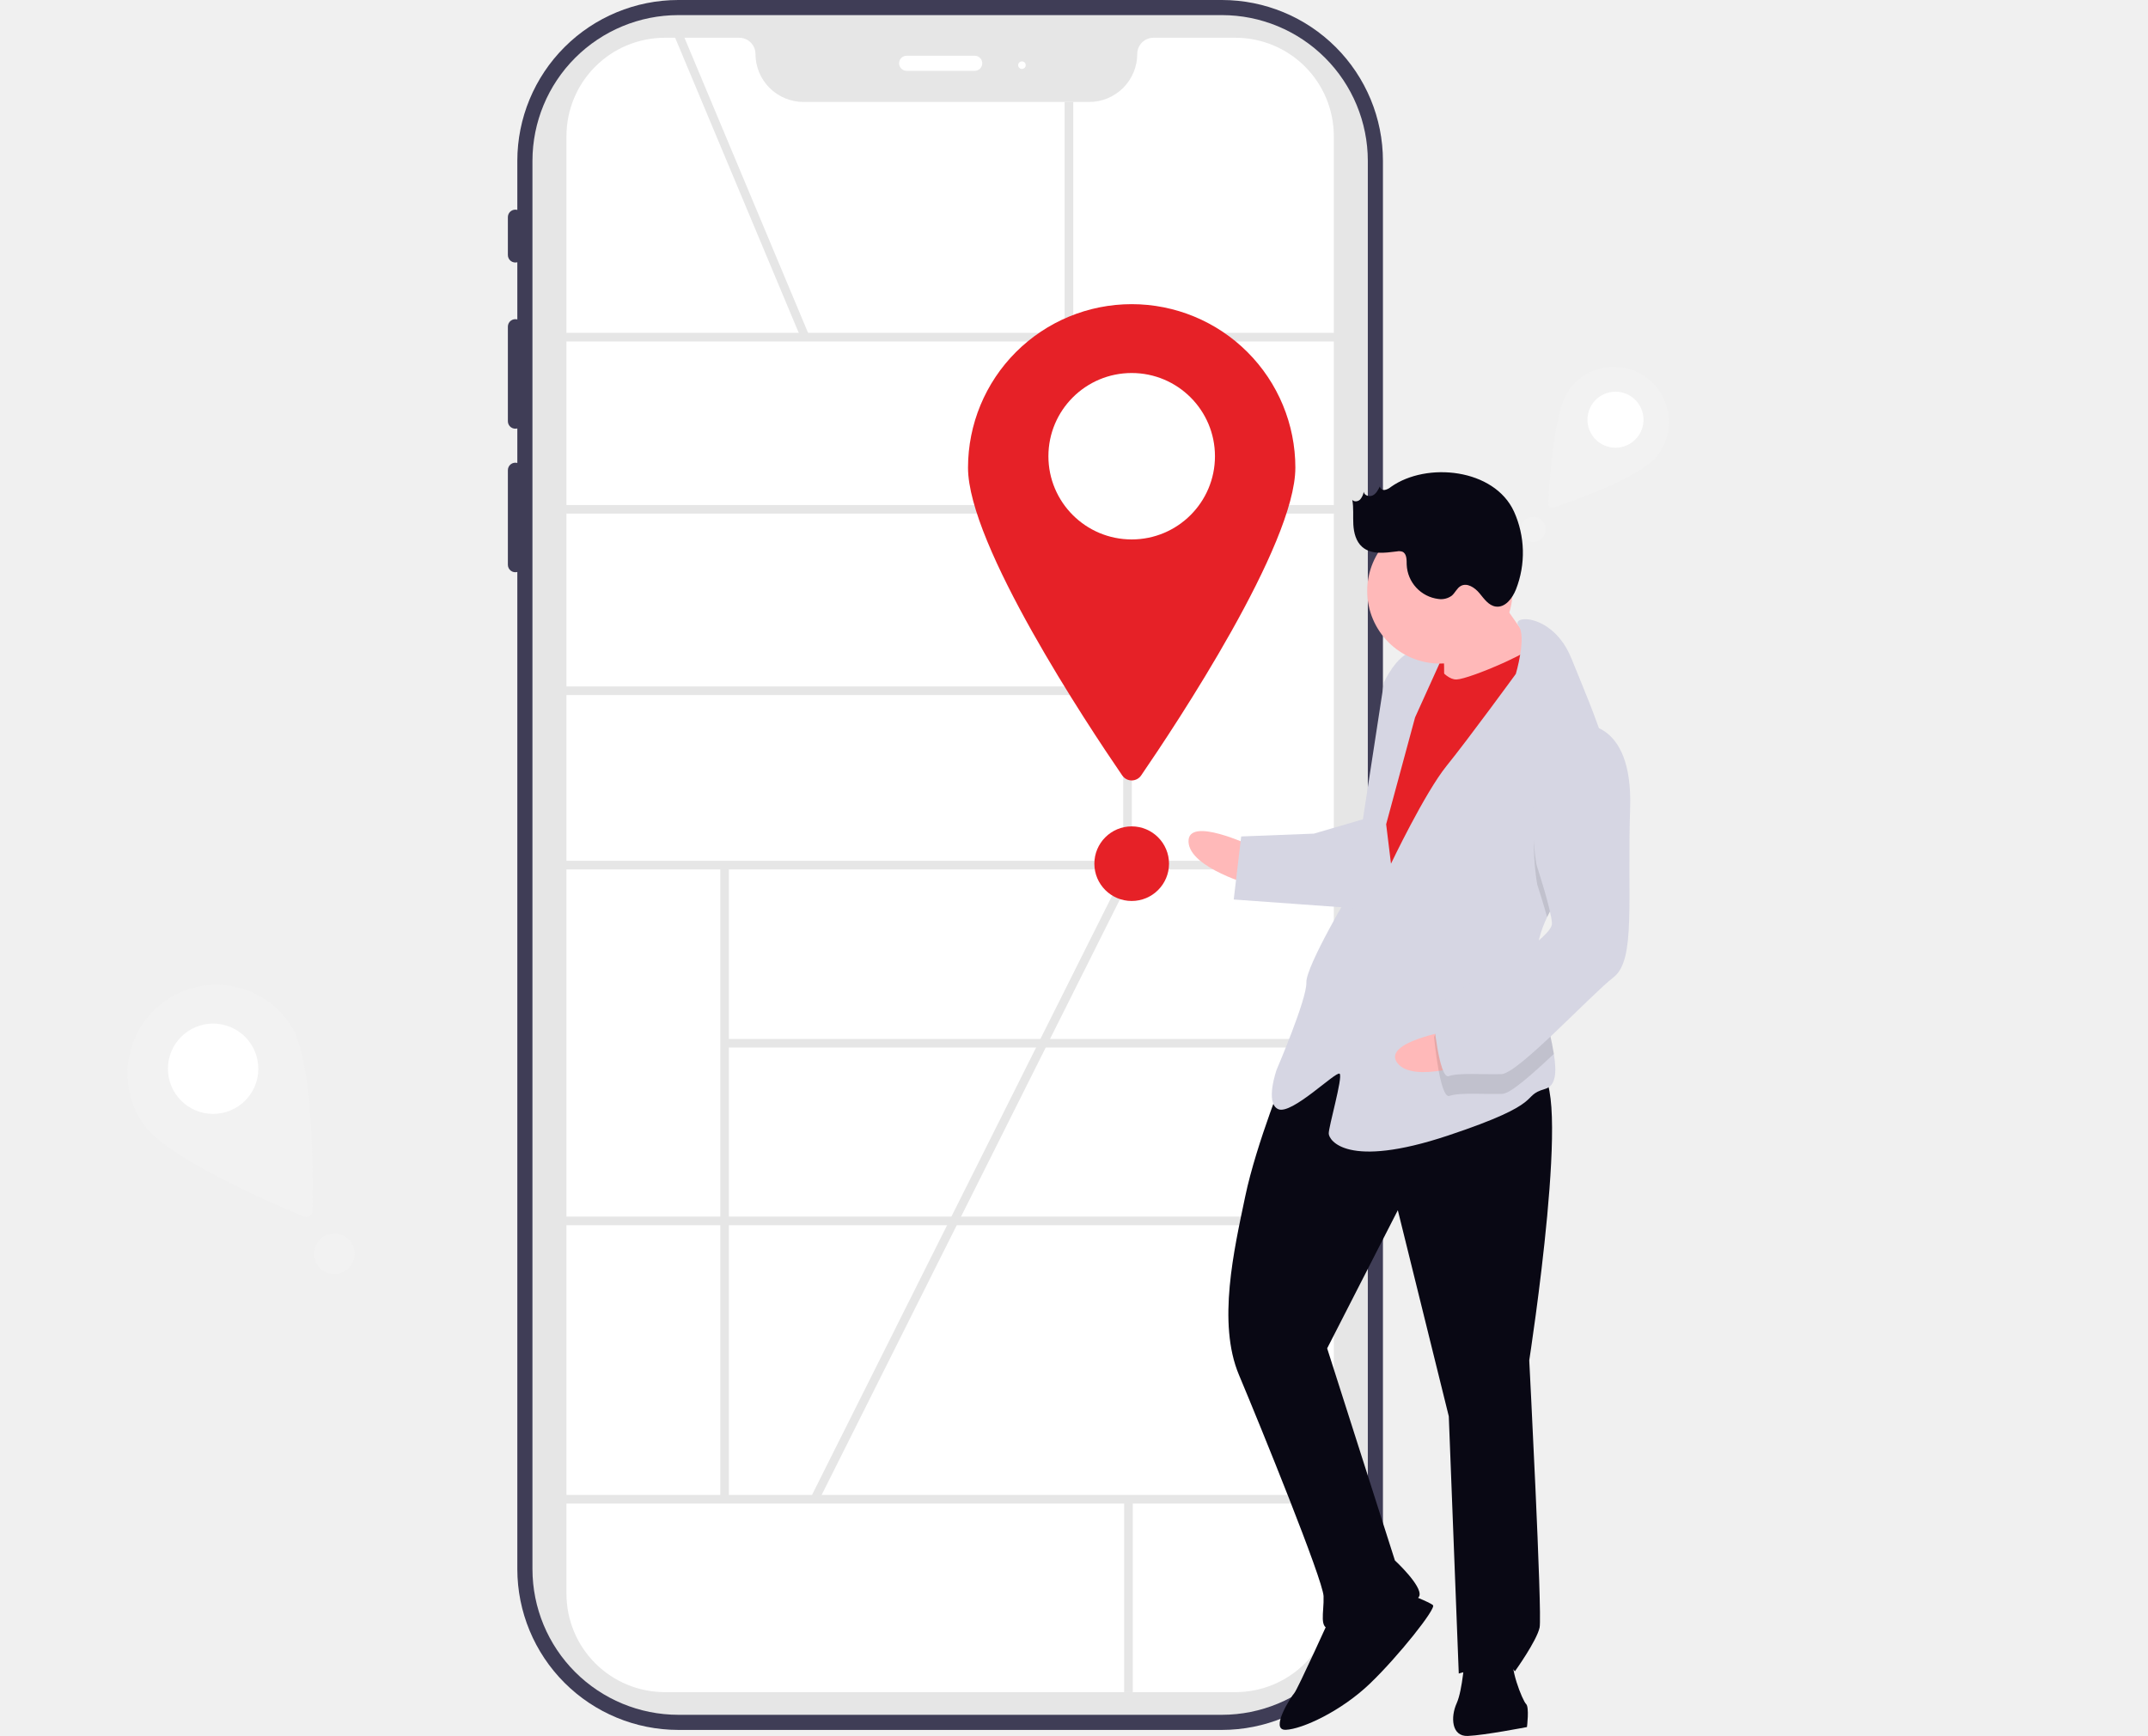
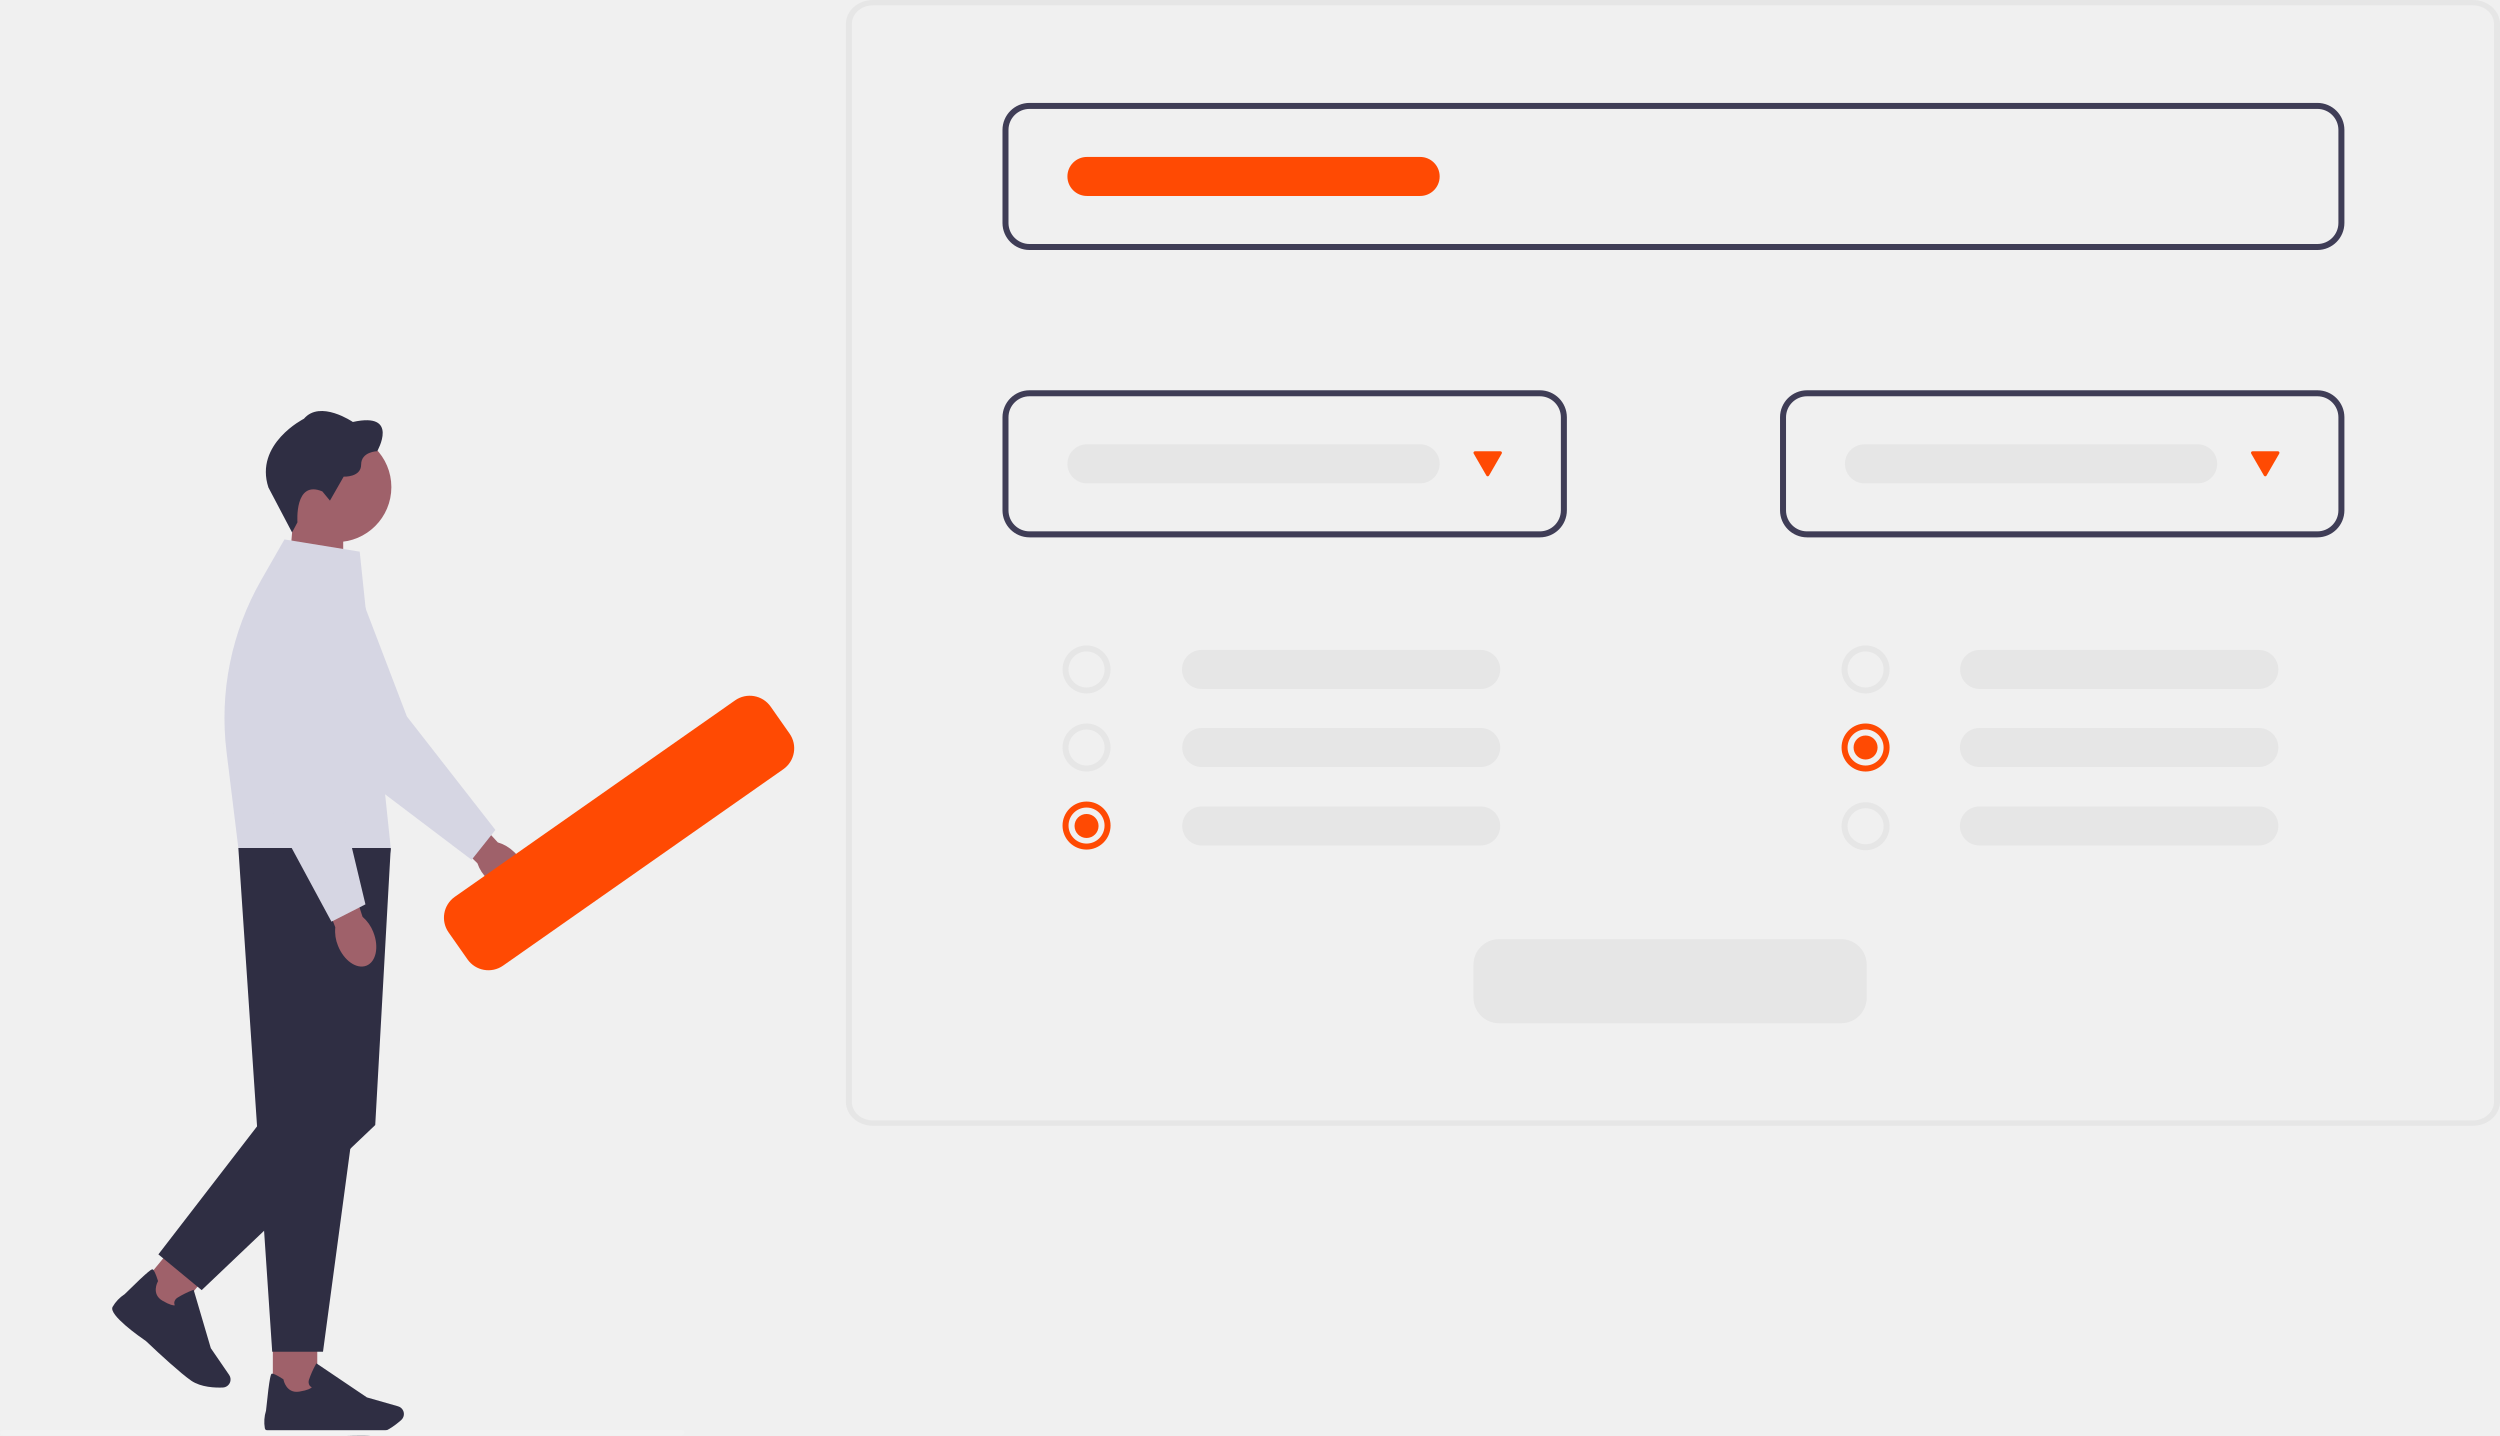
- <svg xmlns="http://www.w3.org/2000/svg" width="334" height="270" viewBox="0 0 334 270" fill="none">
-   <g clip-path="url(#clip0_306_8195)">
-     <path d="M190.018 0H105.46C98.827 0.007 92.467 2.644 87.776 7.333C83.086 12.021 80.448 18.377 80.44 25.008V32.647C80.267 32.599 80.084 32.592 79.908 32.627C79.731 32.662 79.565 32.737 79.422 32.847C79.28 32.957 79.165 33.099 79.087 33.261C79.008 33.422 78.969 33.6 78.971 33.78V39.655C78.969 39.835 79.008 40.013 79.087 40.175C79.165 40.337 79.28 40.478 79.423 40.588C79.565 40.698 79.731 40.773 79.908 40.808C80.085 40.843 80.267 40.836 80.44 40.788V49.682C80.267 49.635 80.084 49.628 79.908 49.663C79.731 49.697 79.565 49.773 79.422 49.883C79.28 49.992 79.165 50.134 79.087 50.296C79.008 50.458 78.969 50.636 78.971 50.816V65.503C78.969 65.683 79.008 65.861 79.087 66.022C79.165 66.184 79.28 66.326 79.422 66.436C79.565 66.546 79.731 66.621 79.908 66.656C80.084 66.691 80.267 66.684 80.44 66.636V72.006C80.267 71.958 80.084 71.952 79.908 71.986C79.731 72.021 79.565 72.096 79.422 72.206C79.28 72.316 79.165 72.458 79.087 72.62C79.008 72.782 78.969 72.96 78.971 73.14V87.826C78.969 88.006 79.008 88.184 79.087 88.346C79.165 88.508 79.28 88.65 79.422 88.76C79.565 88.87 79.731 88.945 79.908 88.98C80.084 89.014 80.267 89.007 80.44 88.96V244.053C80.448 250.683 83.086 257.04 87.776 261.728C92.467 266.416 98.827 269.053 105.46 269.06H190.018C196.652 269.053 203.011 266.416 207.702 261.728C212.393 257.04 215.031 250.683 215.038 244.053V25.008C215.031 18.377 212.393 12.021 207.702 7.333C203.011 2.644 196.652 0.007 190.018 0ZM209.747 244.053C209.742 249.281 207.661 254.293 203.962 257.99C200.264 261.687 195.249 263.767 190.018 263.772H105.46C100.229 263.767 95.215 261.687 91.516 257.99C87.817 254.293 85.737 249.281 85.731 244.053V25.008C85.737 19.779 87.817 14.767 91.516 11.07C95.215 7.373 100.229 5.294 105.46 5.288H190.018C195.249 5.294 200.264 7.373 203.962 11.07C207.661 14.767 209.742 19.779 209.747 25.008V244.053Z" fill="#3F3D56" />
-     <path d="M190.019 266.709H105.461C99.451 266.703 93.689 264.314 89.439 260.066C85.19 255.819 82.799 250.059 82.793 244.052V25.006C82.799 19 85.19 13.24 89.439 8.993C93.689 4.745 99.451 2.356 105.461 2.35H190.019C196.029 2.356 201.791 4.745 206.04 8.993C210.29 13.24 212.68 19 212.687 25.006V244.052C212.68 250.059 210.29 255.819 206.04 260.066C201.791 264.314 196.029 266.703 190.019 266.709Z" fill="#E6E6E6" />
-     <path d="M192.109 263.185H103.372C99.318 263.181 95.432 261.569 92.565 258.704C89.699 255.839 88.086 251.954 88.082 247.903V21.154C88.086 17.102 89.698 13.217 92.565 10.352C95.431 7.487 99.318 5.875 103.372 5.871H114.944C115.614 5.872 116.257 6.138 116.73 6.612C117.204 7.085 117.471 7.727 117.471 8.397C117.474 10.375 118.261 12.271 119.66 13.67C121.06 15.069 122.957 15.856 124.936 15.858H169.369C171.348 15.856 173.246 15.069 174.645 13.67C176.045 12.271 176.832 10.375 176.834 8.397C176.835 7.727 177.101 7.085 177.575 6.612C178.049 6.138 178.691 5.872 179.361 5.871H192.109C196.163 5.875 200.049 7.487 202.916 10.352C205.782 13.217 207.395 17.102 207.399 21.154V247.903C207.395 251.954 205.782 255.839 202.916 258.704C200.049 261.569 196.163 263.181 192.109 263.185Z" fill="white" />
-     <path d="M151.56 11.016H140.98C140.668 11.016 140.369 10.892 140.149 10.672C139.929 10.451 139.805 10.153 139.805 9.841C139.805 9.529 139.929 9.23 140.149 9.01C140.369 8.79 140.668 8.666 140.98 8.666H151.56C151.871 8.666 152.17 8.79 152.391 9.01C152.611 9.23 152.735 9.529 152.735 9.841C152.735 10.153 152.611 10.451 152.391 10.672C152.17 10.892 151.871 11.016 151.56 11.016H151.56Z" fill="white" />
-     <path d="M158.906 10.722C159.231 10.722 159.494 10.459 159.494 10.134C159.494 9.81 159.231 9.547 158.906 9.547C158.581 9.547 158.318 9.81 158.318 10.134C158.318 10.459 158.581 10.722 158.906 10.722Z" fill="white" />
-     <path d="M210.255 51.768H85.107V53.106H210.255V51.768Z" fill="#E6E6E6" />
-     <path d="M210.255 78.545H85.107V79.884H210.255V78.545Z" fill="#E6E6E6" />
-     <path d="M210.255 133.885H85.107V135.224H210.255V133.885Z" fill="#E6E6E6" />
-     <path d="M210.255 189.223H85.107V190.562H210.255V189.223Z" fill="#E6E6E6" />
-     <path d="M210.255 232.512H85.107V233.851H210.255V232.512Z" fill="#E6E6E6" />
-     <path d="M175.992 52.438H174.652V134.553H175.992V52.438Z" fill="#E6E6E6" />
-     <path d="M113.342 134.529H112.002V233.181H113.342V134.529Z" fill="#E6E6E6" />
-     <path d="M207.396 161.59H112.672V162.929H207.396V161.59Z" fill="#E6E6E6" />
-     <path d="M176.136 233.182H174.797V263.184H176.136V233.182Z" fill="#E6E6E6" />
-     <path d="M175.1 106.764H87.859V108.103H175.1V106.764Z" fill="#E6E6E6" />
-     <path d="M106.079 5.028L104.844 5.545L124.586 52.696L125.821 52.179L106.079 5.028Z" fill="#E6E6E6" />
-     <path d="M166.881 15.861H165.541V52.438H166.881V15.861Z" fill="#E6E6E6" />
-     <path d="M201.419 72.745C201.419 84.741 182.864 112.694 177.44 120.607C177.277 120.846 177.057 121.041 176.801 121.176C176.544 121.311 176.259 121.382 175.969 121.382C175.68 121.382 175.394 121.311 175.138 121.176C174.882 121.041 174.662 120.846 174.499 120.607C169.076 112.694 150.52 84.741 150.52 72.745C150.52 65.998 153.201 59.528 157.974 54.757C162.747 49.987 169.22 47.307 175.97 47.307C182.72 47.307 189.193 49.987 193.966 54.757C198.739 59.528 201.421 65.998 201.421 72.745H201.419Z" fill="#E62127" />
-     <path d="M175.97 83.9C183.121 83.9 188.919 78.106 188.919 70.958C188.919 63.81 183.121 58.016 175.97 58.016C168.819 58.016 163.021 63.81 163.021 70.958C163.021 78.106 168.819 83.9 175.97 83.9Z" fill="white" />
-     <path d="M175.121 134.937L126.084 232.865L127.282 233.464L176.319 135.536L175.121 134.937Z" fill="#E6E6E6" />
-     <path d="M175.97 140.132C179.176 140.132 181.775 137.535 181.775 134.331C181.775 131.127 179.176 128.529 175.97 128.529C172.765 128.529 170.166 131.127 170.166 134.331C170.166 137.535 172.765 140.132 175.97 140.132Z" fill="#E62127" />
-     <path d="M257.687 70.897C255.263 74.126 244.619 77.905 241.56 78.94C241.468 78.971 241.369 78.98 241.273 78.964C241.177 78.949 241.086 78.91 241.007 78.852C240.929 78.793 240.867 78.717 240.825 78.628C240.783 78.54 240.764 78.443 240.768 78.346C240.907 75.121 241.561 63.85 243.985 60.621C244.651 59.697 245.494 58.915 246.466 58.32C247.437 57.726 248.518 57.331 249.644 57.159C250.77 56.987 251.919 57.041 253.024 57.318C254.129 57.596 255.167 58.09 256.079 58.774C256.99 59.457 257.756 60.315 258.331 61.298C258.907 62.281 259.28 63.368 259.43 64.497C259.58 65.626 259.503 66.773 259.203 67.872C258.904 68.97 258.389 69.998 257.687 70.895L257.687 70.897Z" fill="#F2F2F2" />
-     <path d="M251.198 69.633C253.604 69.633 255.555 67.683 255.555 65.278C255.555 62.872 253.604 60.922 251.198 60.922C248.791 60.922 246.84 62.872 246.84 65.278C246.84 67.683 248.791 69.633 251.198 69.633Z" fill="white" />
-     <path d="M238.391 84.29C239.47 84.29 240.344 83.416 240.344 82.337C240.344 81.259 239.47 80.385 238.391 80.385C237.312 80.385 236.438 81.259 236.438 82.337C236.438 83.416 237.312 84.29 238.391 84.29Z" fill="#F2F2F2" />
-     <path d="M45.229 159.474C48.796 164.922 48.682 183.127 48.573 188.332C48.57 188.489 48.528 188.643 48.452 188.78C48.376 188.918 48.267 189.035 48.135 189.121C48.004 189.207 47.853 189.26 47.696 189.275C47.54 189.29 47.382 189.266 47.236 189.206C42.42 187.224 25.683 180.043 22.115 174.596C21.11 173.079 20.414 171.379 20.068 169.592C19.722 167.806 19.733 165.969 20.1 164.186C20.467 162.404 21.183 160.712 22.206 159.207C23.23 157.703 24.541 156.415 26.064 155.418C27.587 154.422 29.293 153.736 31.082 153.401C32.871 153.065 34.709 153.087 36.49 153.464C38.271 153.841 39.96 154.566 41.459 155.597C42.959 156.629 44.24 157.947 45.228 159.475L45.229 159.474Z" fill="#F2F2F2" />
-     <path d="M33.141 173.249C37.022 173.249 40.168 170.104 40.168 166.225C40.168 162.346 37.022 159.201 33.141 159.201C29.259 159.201 26.113 162.346 26.113 166.225C26.113 170.104 29.259 173.249 33.141 173.249Z" fill="white" />
-     <path d="M51.986 198.149C53.726 198.149 55.136 196.739 55.136 195C55.136 193.261 53.726 191.852 51.986 191.852C50.246 191.852 48.836 193.261 48.836 195C48.836 196.739 50.246 198.149 51.986 198.149Z" fill="#F2F2F2" />
-     <path d="M227.007 99.241L219.822 99.519L220.181 108.752L227.365 108.474L227.007 99.241Z" fill="#E62127" />
-     <path d="M194.597 131.575C194.597 131.575 184.647 126.824 184.807 130.928C184.966 135.031 194.836 137.731 194.836 137.731L194.597 131.575Z" fill="#FFB9B9" />
-     <path d="M200.056 166.295C200.056 166.295 195.362 177.778 193.628 186.065C191.894 194.351 189.252 205.755 192.65 213.843C196.047 221.93 205.707 245.7 205.806 248.264C205.906 250.829 204.979 253.434 207.032 253.354C209.084 253.274 220.255 249.759 220.709 248.2C221.162 246.642 216.898 242.697 216.898 242.697L206.365 209.715L217.353 188.227L225.278 220.283L226.829 260.291C226.829 260.291 234.447 257.941 235.553 259.953C235.553 259.953 238.966 255.197 239.4 253.126C239.833 251.054 237.788 211.578 237.788 211.578C237.788 211.578 244.78 166.615 239.135 166.834C233.49 167.053 211.381 153.526 200.056 166.295Z" fill="#090814" />
-     <path d="M206.951 251.303C206.951 251.303 201.744 262.805 201.251 263.339C200.757 263.873 197.364 269.14 199.93 269.041C202.496 268.941 208.554 266.138 213.014 261.856C217.474 257.573 223.353 250.153 222.82 249.66C222.287 249.167 218.635 247.768 218.635 247.768L206.951 251.303Z" fill="#090814" />
-     <path d="M227.757 257.688C227.757 257.688 227.443 262.837 226.497 264.928C225.55 267.02 225.669 270.098 228.235 269.998C230.801 269.898 237.433 268.614 237.433 268.614C237.433 268.614 237.826 265.517 237.293 265.024C236.76 264.531 234.489 258.968 235.455 257.39C236.422 255.811 227.757 257.688 227.757 257.688Z" fill="#090814" />
-     <path d="M231.552 90.588C231.552 90.588 237.022 99.109 239.155 101.081C241.287 103.053 235.288 107.395 235.288 107.395L224.551 108.839C224.551 108.839 224.686 99.073 224.133 98.068C223.58 97.062 231.552 90.588 231.552 90.588Z" fill="#FFB9B9" />
-     <path d="M222.221 101.738C222.221 101.738 224.433 105.762 226.486 105.683C228.538 105.603 239.157 101.082 239.61 99.523C240.063 97.964 243.127 110.688 243.127 110.688L217.146 156.387L210.809 152.009L213.88 125.178L216.401 110.696L222.221 101.738Z" fill="#E62127" />
-     <path d="M240.567 142.637C239.531 144.804 238.884 147.063 238.973 149.377C238.977 149.479 238.981 149.582 238.99 149.684C239.236 154.431 240.986 159.922 241.614 163.915C242.069 166.779 241.939 168.87 240.262 169.361C236.197 170.546 240.855 171.393 225.126 176.625C209.396 181.858 206.651 177.341 206.611 176.316C206.571 175.29 208.839 167.495 208.306 167.003C207.773 166.512 200.847 173.457 198.754 172.511C196.661 171.564 198.515 166.355 198.515 166.355C198.515 166.355 203.229 155.385 203.13 152.82C203.03 150.255 210.271 138.16 210.271 138.16L215.196 106.12C215.196 106.12 217.09 101.937 219.635 101.324C222.181 100.712 224.294 102.171 224.294 102.171L220.034 111.583L215.538 128.197L216.29 134.332C216.29 134.332 221.517 123.342 224.95 119.099C228.383 114.857 235.703 104.812 235.703 104.812C235.703 104.812 237.412 99.049 236.123 97.327C234.833 95.6 241.504 95.341 244.349 102.423C245.856 106.176 248.304 111.773 249.837 116.984C251.204 121.601 251.849 125.916 250.495 128.383C248.425 132.151 243.22 137.104 240.567 142.637Z" fill="#D6D6E3" />
-     <path opacity="0.1" d="M250.493 128.381C248.424 132.15 243.219 137.105 240.566 142.636C239.873 140.141 239.028 137.558 239.028 137.558C239.028 137.558 235.785 120.218 245.376 115.737C246.966 115.583 248.555 116.027 249.834 116.982C251.201 121.599 251.846 125.914 250.493 128.381Z" fill="black" />
-     <path d="M212.419 127.289L204.287 129.659L192.997 130.096L191.836 139.902L210.391 141.237C210.391 141.237 215.023 128.215 212.419 127.289Z" fill="#D6D6E3" />
-     <path d="M225.678 160.258C225.678 160.258 214.8 162.062 217.283 165.334C219.765 168.606 229.402 165.166 229.402 165.166L225.678 160.258Z" fill="#FFB9B9" />
-     <path opacity="0.1" d="M238.991 149.682C239.237 154.429 240.986 159.919 241.614 163.912C238.149 167.19 234.854 170.083 233.612 170.13C231.046 170.229 226.92 169.875 225.401 170.448C223.882 171.021 222.99 161.295 222.99 161.295C222.99 161.295 223.897 158.177 227.943 156.481C230.673 155.333 235.908 152.217 238.991 149.682Z" fill="black" />
-     <path d="M245.259 112.66C245.259 112.66 253.943 111.295 253.474 125.698C253.005 140.1 254.389 149.292 250.897 151.998C247.404 154.703 236.059 166.957 233.493 167.056C230.926 167.155 226.801 166.802 225.282 167.374C223.763 167.947 222.871 158.221 222.871 158.221C222.871 158.221 223.778 155.103 227.824 153.407C231.869 151.71 241.4 145.688 241.321 143.637C241.243 141.585 238.911 134.483 238.911 134.483C238.911 134.483 235.667 117.141 245.259 112.66Z" fill="#D6D6E3" />
-     <path d="M223.894 103.205C230.134 103.205 235.192 98.149 235.192 91.912C235.192 85.675 230.134 80.619 223.894 80.619C217.654 80.619 212.596 85.675 212.596 91.912C212.596 98.149 217.654 103.205 223.894 103.205Z" fill="#FFB9B9" />
-     <path d="M216.288 75.725C216.015 75.96 215.689 76.124 215.338 76.202C215.161 76.233 214.98 76.194 214.833 76.092C214.686 75.99 214.585 75.834 214.552 75.658C214.293 76.194 214.003 76.765 213.474 77.04C212.945 77.315 212.13 77.084 212.054 76.495C211.977 76.942 211.779 77.361 211.48 77.704C211.153 78.016 210.559 78.095 210.273 77.745C210.505 79.007 210.362 80.305 210.435 81.587C210.508 82.868 210.849 84.227 211.818 85.069C213.231 86.297 215.355 85.995 217.213 85.762C217.494 85.703 217.785 85.719 218.058 85.808C218.754 86.104 218.722 87.072 218.732 87.828C218.788 89.154 219.313 90.418 220.214 91.394C221.114 92.37 222.331 92.995 223.649 93.159C224.387 93.273 225.139 93.089 225.741 92.649C226.269 92.202 226.538 91.473 227.143 91.138C228.126 90.591 229.319 91.388 230.038 92.253C230.757 93.118 231.465 94.181 232.579 94.34C234.052 94.549 235.174 93.047 235.725 91.667C236.484 89.731 236.848 87.662 236.795 85.583C236.742 83.503 236.272 81.456 235.415 79.561C232.339 72.859 221.832 71.799 216.288 75.725Z" fill="#090814" />
+ <svg xmlns="http://www.w3.org/2000/svg" width="800.283" height="459.452" viewBox="0 0 800.283 459.452" role="img" artist="Katerina Limpitsouni" source="https://undraw.co/">
+   <g transform="translate(-560.001 -310)">
+     <g transform="translate(595.918 441.564)">
+       <path d="M456.278,312.134h0a12.465,12.465,0,0,0-5.2-3.049L436.759,293.47l-7.552,7.24,15.349,15.064a12.238,12.238,0,0,0,3.26,5.033c3.674,3.511,8.544,4.415,10.88,2.017s1.263-7.179-2.4-10.684h-.014Z" transform="translate(-327.646 -170.988)" fill="#9f616a" />
+       <path d="M515.059,270.541l-7.607,9.563-39.318-29.762-.034-.068L445.124,207.4a14.706,14.706,0,1,1,26.7-12.2l14.908,39.019,28.329,36.309Z" transform="translate(-392.397 -136.424)" fill="#d6d6e3" />
+       <path d="M516.754,164.58h16.029v25.429L515.11,184.2Z" transform="translate(-458.837 -129.638)" fill="#9f616a" />
+       <path d="M527.619,140.7a17.6,17.6,0,1,1-17.6-17.6A17.6,17.6,0,0,1,527.619,140.7Z" transform="translate(-438.256 -116.33)" fill="#9f616a" />
+       <path d="M506.612,148.761l-1.718,3.26-7.58-14.405c-4.564-13.978,11.376-22.005,11.376-22.005,5.2-6.126,15.655,1.039,15.655,1.039,15.078-3.348,7.8,9.359,7.8,9.359S527,126.124,527,130.28s-5.6,3.871-5.6,3.871l-4.388,7.682-2.425-2.948C505.573,135.068,506.612,148.761,506.612,148.761Z" transform="translate(-447.31 -113.133)" fill="#2f2e43" />
+       <rect width="14.222" height="20.178" transform="translate(51.423 295.497)" fill="#9f616a" />
+       <path d="M517.326,585.018c-6.242,0-15.356-.652-15.424-.659-2.438.217-14.609,1.175-15.214-1.61a11.96,11.96,0,0,1,.38-5.6c1.175-11.634,1.61-11.77,1.868-11.845.414-.122,1.623.455,3.586,1.718l.122.081.027.143c.034.177.9,4.449,5.026,3.8,2.825-.448,3.742-1.073,4.034-1.379a1.738,1.738,0,0,1-.747-.625,2.185,2.185,0,0,1-.156-1.82,28.807,28.807,0,0,1,2.187-4.91l.183-.326,16.164,10.908,9.984,2.853a2.555,2.555,0,0,1,1.664,1.474h0a2.575,2.575,0,0,1-.652,2.907c-1.813,1.63-5.42,4.422-9.2,4.768-1.005.1-2.336.129-3.831.129h0Z" transform="translate(-437.832 -257.131)" fill="#2f2e43" />
+       <rect width="14.222" height="20.178" transform="matrix(-0.771, -0.637, 0.637, -0.771, 19.411, 289.863)" fill="#9f616a" />
+       <path d="M590.468,550.994c-4.809-3.98-11.417-10.29-11.465-10.337-2.017-1.379-12.008-8.4-10.7-10.935a11.851,11.851,0,0,1,3.865-4.075c8.32-8.225,8.734-8.048,8.986-7.94.4.17.964,1.379,1.671,3.606l.041.136-.068.129c-.1.163-2.146,4.014,1.447,6.133,2.465,1.453,3.566,1.555,3.987,1.508a1.733,1.733,0,0,1-.177-.964,2.19,2.19,0,0,1,1.039-1.5,28.9,28.9,0,0,1,4.815-2.391l.346-.136,5.5,18.7,5.875,8.564a2.577,2.577,0,0,1,.34,2.2h0a2.583,2.583,0,0,1-2.357,1.827c-2.431.1-6.989-.048-10.12-2.187-.829-.571-1.875-1.392-3.029-2.343h0Z" transform="translate(-568.188 -242.919)" fill="#2f2e43" />
+       <path d="M541.479,319.1,519.8,480.358H503.54L492.7,319.1h48.786Z" transform="translate(-452.32 -179.211)" fill="#2f2e43" />
+       <path d="M525.077,407.183,492.7,449.19l13.855,11.444,55.564-52.847,4.965-88.688-9.936,8.884Z" transform="translate(-477.918 -179.211)" fill="#2f2e43" />
+       <path d="M535.992,177.582l9.936,94.861H497.143l-3.783-30.787a88.842,88.842,0,0,1,11.057-54.905L511.9,173.67l24.091,3.912h0Z" transform="translate(-456.763 -132.554)" fill="#d6d6e3" />
+       <path d="M519.414,346.939h0a12.427,12.427,0,0,0-3.464-4.931L509.4,321.85l-9.882,3.457,7.709,20.07a12.168,12.168,0,0,0,.876,5.936c1.881,4.714,5.943,7.559,9.06,6.35s4.123-6.011,2.241-10.724Z" transform="translate(-435.811 -180.093)" fill="#9f616a" />
+       <path d="M542.08,297.425l-10.887,5.542-23.425-43.393V259.5l-3.117-48.541a14.707,14.707,0,1,1,29.354,0l-2.628,41.681,10.7,44.792h0Z" transform="translate(-461.01 -139.496)" fill="#d6d6e3" />
+     </g>
+     <path d="M656.482,526.506H144.27c-4.774,0-8.644-3.443-8.649-7.686v-345c.006-4.243,3.875-7.681,8.649-7.686H656.482c4.775,0,8.644,3.443,8.649,7.686v345C665.125,523.063,661.256,526.5,656.482,526.506ZM144.27,167.84c-3.713,0-6.723,2.678-6.727,5.978v345c0,3.3,3.014,5.974,6.727,5.978H656.482c3.713,0,6.723-2.678,6.727-5.978v-345c0-3.3-3.014-5.974-6.727-5.978Z" transform="translate(695.152 143.868)" fill="#e6e6e6" />
+     <path d="M608.538,260.221H196.27a8.659,8.659,0,0,1-8.649-8.649V221.781a8.659,8.659,0,0,1,8.649-8.649H608.538a8.659,8.659,0,0,1,8.649,8.649v29.791a8.659,8.659,0,0,1-8.649,8.649ZM196.27,215.054a6.735,6.735,0,0,0-6.727,6.727v29.791a6.735,6.735,0,0,0,6.727,6.727H608.538a6.735,6.735,0,0,0,6.727-6.727V221.781a6.735,6.735,0,0,0-6.727-6.727Z" transform="translate(693.289 129.81)" fill="#3f3d56" />
+     <path d="M359.64,343.221H196.27a8.659,8.659,0,0,1-8.649-8.649V304.781a8.659,8.659,0,0,1,8.649-8.649H359.64a8.659,8.659,0,0,1,8.649,8.649v29.791A8.659,8.659,0,0,1,359.64,343.221ZM196.27,298.054a6.735,6.735,0,0,0-6.727,6.727v29.791a6.735,6.735,0,0,0,6.727,6.727H359.64a6.735,6.735,0,0,0,6.727-6.727V304.781a6.735,6.735,0,0,0-6.727-6.727Z" transform="translate(693.289 138.798)" fill="#3f3d56" />
+     <path d="M618.64,343.221H455.27a8.659,8.659,0,0,1-8.649-8.649V304.781a8.659,8.659,0,0,1,8.649-8.649H618.64a8.659,8.659,0,0,1,8.649,8.649v29.791a8.659,8.659,0,0,1-8.649,8.649ZM455.27,298.054a6.735,6.735,0,0,0-6.727,6.727v29.791a6.734,6.734,0,0,0,6.727,6.727H618.64a6.735,6.735,0,0,0,6.727-6.727V304.781a6.735,6.735,0,0,0-6.727-6.727Z" transform="translate(683.188 138.798)" fill="#3f3d56" />
+     <path d="M621.343,540.04H511.789a8.178,8.178,0,0,1-8.168-8.169V521.3a8.178,8.178,0,0,1,8.168-8.168H621.343a8.178,8.178,0,0,1,8.168,8.168v10.571A8.178,8.178,0,0,1,621.343,540.04Z" transform="translate(528.053 97.513)" fill="#e6e6e6" />
+     <path d="M215.309,396.508A7.688,7.688,0,1,1,223,388.82a7.688,7.688,0,0,1-7.688,7.688Zm0-13.454a5.766,5.766,0,1,0,5.766,5.766A5.766,5.766,0,0,0,215.309,383.054Z" transform="translate(692.508 135.482)" fill="#e6e6e6" />
+     <path d="M215.309,422.508A7.688,7.688,0,1,1,223,414.82a7.688,7.688,0,0,1-7.688,7.688Zm0-13.454a5.766,5.766,0,1,0,5.766,5.766A5.766,5.766,0,0,0,215.309,409.054Z" transform="translate(692.508 134.469)" fill="#e6e6e6" />
+     <path d="M215.309,448.508A7.688,7.688,0,1,1,223,440.82a7.688,7.688,0,0,1-7.688,7.688Zm0-13.454a5.766,5.766,0,1,0,5.766,5.766,5.766,5.766,0,0,0-5.766-5.766Z" transform="translate(692.508 133.454)" fill="#ff4a03" />
+     <path d="M254.367,382.632a6.246,6.246,0,0,0,0,12.493H343.74a6.246,6.246,0,0,0,0-12.493Z" transform="translate(690.25 135.424)" fill="#e6e6e6" />
+     <path d="M254.367,408.632a6.247,6.247,0,0,0,0,12.493H343.74a6.246,6.246,0,0,0,0-12.493Z" transform="translate(690.25 134.41)" fill="#e6e6e6" />
+     <path d="M254.367,434.632a6.247,6.247,0,0,0,0,12.493H343.74a6.246,6.246,0,0,0,0-12.493Z" transform="translate(690.25 133.527)" fill="#e6e6e6" />
+     <path d="M474.809,396.508a7.688,7.688,0,1,1,7.688-7.688A7.688,7.688,0,0,1,474.809,396.508Zm0-13.454a5.766,5.766,0,1,0,5.766,5.766,5.766,5.766,0,0,0-5.766-5.766Z" transform="translate(682.387 135.482)" fill="#e6e6e6" />
+     <path d="M474.809,422.508a7.688,7.688,0,1,1,7.688-7.688,7.688,7.688,0,0,1-7.688,7.688Zm0-13.454a5.766,5.766,0,1,0,5.766,5.766,5.766,5.766,0,0,0-5.766-5.766Z" transform="translate(682.387 134.469)" fill="#ff4a03" />
+     <path d="M474.809,448.508a7.688,7.688,0,1,1,7.688-7.688A7.688,7.688,0,0,1,474.809,448.508Zm0-13.454a5.766,5.766,0,1,0,5.766,5.766,5.766,5.766,0,0,0-5.766-5.766Z" transform="translate(682.387 133.669)" fill="#e6e6e6" />
+     <path d="M512.867,382.632a6.246,6.246,0,1,0,0,12.493H602.24a6.246,6.246,0,1,0,0-12.493Z" transform="translate(680.848 135.424)" fill="#e6e6e6" />
+     <path d="M512.867,408.632a6.247,6.247,0,1,0,0,12.493H602.24a6.246,6.246,0,1,0,0-12.493Z" transform="translate(680.848 134.41)" fill="#e6e6e6" />
+     <path d="M512.867,434.632a6.247,6.247,0,1,0,0,12.493H602.24a6.246,6.246,0,1,0,0-12.493Z" transform="translate(680.848 133.527)" fill="#e6e6e6" />
+     <path d="M215.494,314.132a6.246,6.246,0,0,0,0,12.493H322.165a6.246,6.246,0,1,0,0-12.493Z" transform="translate(692.445 138.096)" fill="#e6e6e6" />
+     <path d="M215.494,231.132a6.246,6.246,0,0,0,0,12.493H322.165a6.246,6.246,0,1,0,0-12.493Z" transform="translate(692.445 129.107)" fill="#ff4a03" />
+     <path d="M344.984,316.456a.48.48,0,0,0-.416.721l4.079,7.064a.481.481,0,0,0,.832,0l4.079-7.064a.48.48,0,0,0-.416-.721Z" transform="translate(687.17 138.006)" fill="#ff4a03" />
+     <path d="M474.494,314.132a6.246,6.246,0,0,0,0,12.493H581.165a6.246,6.246,0,0,0,0-12.493Z" transform="translate(682.344 138.096)" fill="#e6e6e6" />
+     <path d="M603.984,316.456a.48.48,0,0,0-.416.721l4.079,7.064a.481.481,0,0,0,.833,0l4.078-7.064a.48.48,0,0,0-.416-.721Z" transform="translate(677.068 138.006)" fill="#ff4a03" />
+     <ellipse cx="3.844" cy="3.844" rx="3.844" ry="3.844" transform="translate(1153.354 545.445)" fill="#ff4a03" />
+     <ellipse cx="3.844" cy="3.844" rx="3.844" ry="3.844" transform="translate(903.975 570.562)" fill="#ff4a03" />
+     <path d="M960.05,733.1H742.512a.809.809,0,0,1,0-1.617H960.05a.809.809,0,0,1,0,1.617Z" transform="translate(-181.703 36.347)" fill="#f2f2f2" />
+     <path d="M621.343,540.04H511.789a8.178,8.178,0,0,1-8.168-8.169V521.3a8.178,8.178,0,0,1,8.168-8.168H621.343a8.178,8.178,0,0,1,8.168,8.168v10.571A8.178,8.178,0,0,1,621.343,540.04Z" transform="matrix(0.819, -0.574, 0.574, 0.819, -8.102, 470.589)" fill="#ff4a03" />
  </g>
-   <defs>
-     <clipPath id="clip0_306_8195">
-       <rect width="334" height="270" fill="white" />
-     </clipPath>
-   </defs>
</svg>
